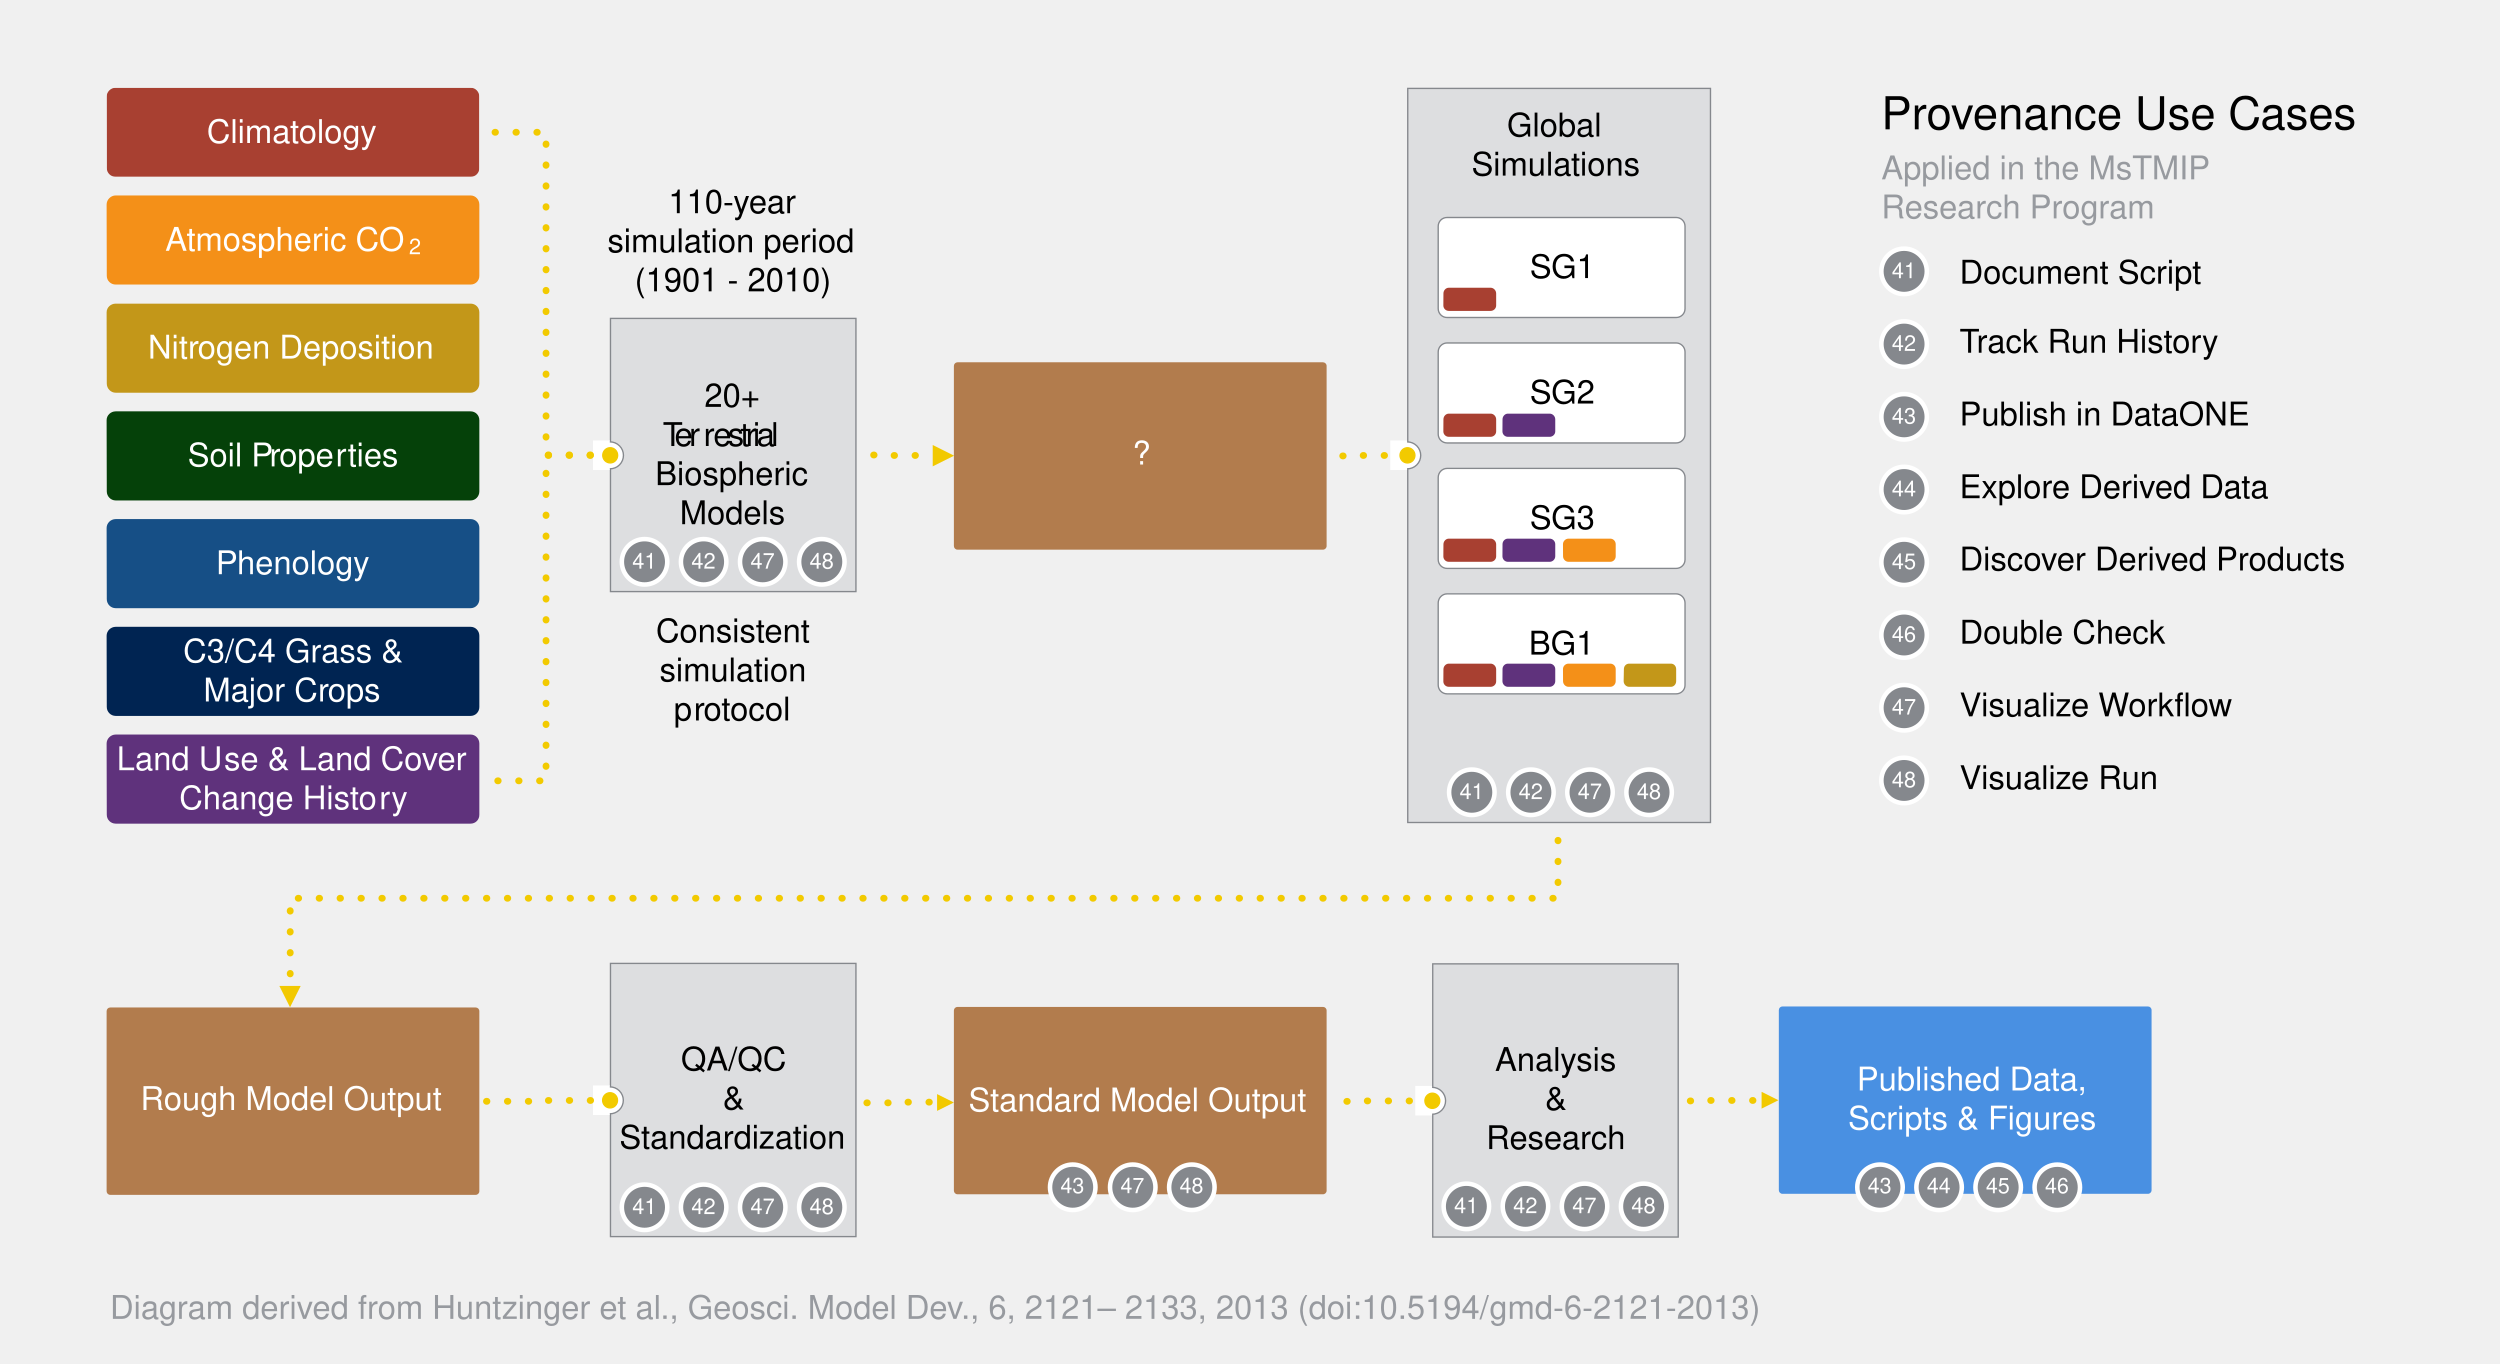
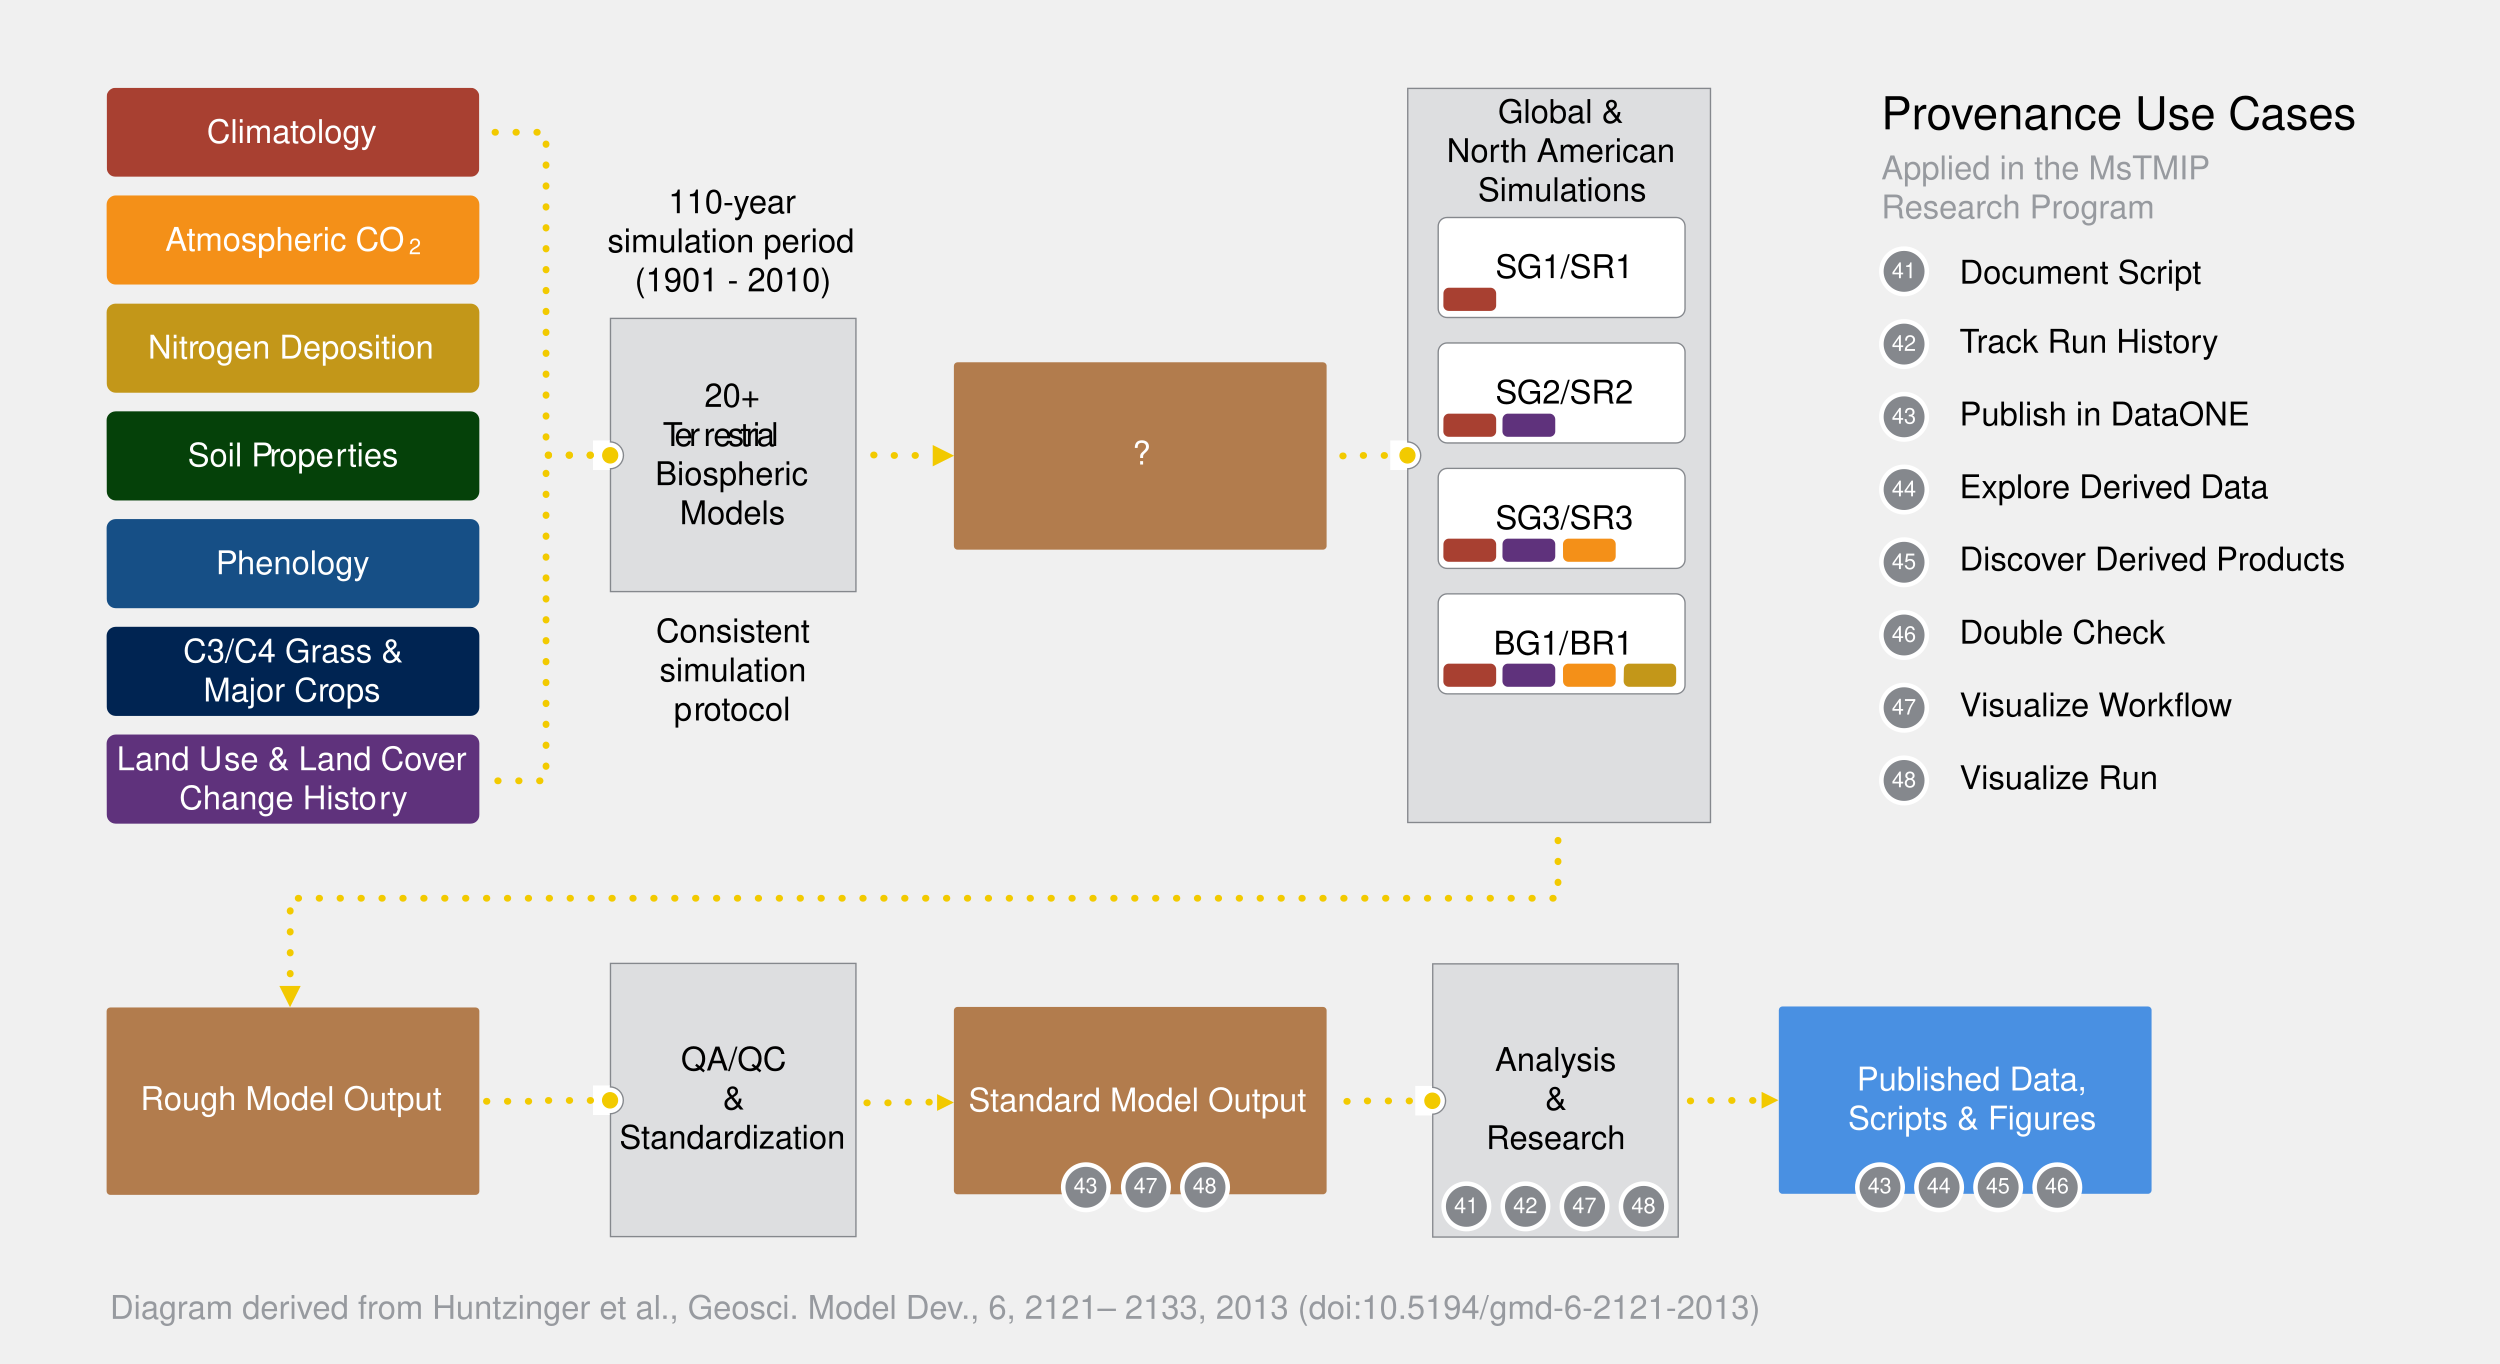
<svg xmlns="http://www.w3.org/2000/svg" xmlns:xlink="http://www.w3.org/1999/xlink" width="5500px" height="3000px" viewBox="0 0 5500 3000" version="1.1">
  <defs>
    <path id="path-1" d="M0,19.894 C0,9.07 9.156,0 19.98,0 L800.782,0 C811.606,0 820,9.07 820,19.894 L820,176.69 C820,187.514 811.606,196 800.782,196 L19.98,196 C9.156,196 0.381,187.514 0.381,176.69 L0,19.894 Z" />
  </defs>
  <g id="Page-1" stroke="none" stroke-width="1" fill="none" fill-rule="evenodd">
    <g id="Artboard">
      <path d="M3097.05,194.5 L3763.05,194.5 L3763.05,1809.5 L3097.05,1809.5 L3097.05,194.5 Z" id="Fill-4" fill="#DDDEE0" />
      <path d="M3097.05,194.5 L3763.05,194.5 L3763.05,1809.5 L3097.05,1809.5 L3097.05,194.5 Z" id="Stroke-5" stroke="#85888D" stroke-width="3" />
      <path d="M3116.914,980.848 C3128.484,992.417 3128.484,1011.175 3116.914,1022.744 C3105.345,1034.313 3086.588,1034.313 3075.018,1022.744 C3063.449,1011.175 3063.449,992.417 3075.018,980.848 C3086.588,969.278 3105.345,969.278 3116.914,980.848 L3116.914,980.848 Z" id="Fill-6" fill="#FFFFFF" />
      <path d="M3116.914,980.848 C3128.483,992.417 3128.483,1011.175 3116.914,1022.744 C3105.345,1034.313 3086.587,1034.313 3075.018,1022.744 C3063.449,1011.175 3063.449,992.417 3075.018,980.848 C3086.587,969.279 3105.345,969.279 3116.914,980.848 L3116.914,980.848 Z" id="Stroke-7" stroke="#85888D" stroke-width="3" />
      <path d="M3058.55,969 L3095.55,969 L3095.55,1034 L3058.55,1034 L3058.55,969 Z" id="Fill-8" fill="#FFFFFF" />
      <path d="M3108,989.964 C3114.379,996.475 3114.379,1007.033 3108,1013.545 C3101.621,1020.057 3091.278,1020.057 3084.899,1013.545 C3078.52,1007.033 3078.52,996.475 3084.899,989.964 C3091.278,983.452 3101.621,983.452 3108,989.964 L3108,989.964 Z" id="Fill-9" fill="#F2CA00" />
      <path d="M3108.001,989.964 C3114.38,996.476 3114.38,1007.034 3108.001,1013.545 C3101.621,1020.057 3091.279,1020.057 3084.899,1013.545 C3078.52,1007.034 3078.52,996.476 3084.899,989.964 C3091.279,983.452 3101.621,983.452 3108.001,989.964 L3108.001,989.964 Z" id="Stroke-10" stroke="#F2CA00" stroke-width="3" />
      <path d="M1343.05,700.5 L1883.05,700.5 L1883.05,1301.5 L1343.05,1301.5 L1343.05,700.5 Z" id="Fill-11" fill="#DDDEE0" />
      <path d="M1343.05,700.5 L1883.05,700.5 L1883.05,1301.5 L1343.05,1301.5 L1343.05,700.5 Z" id="Stroke-12" stroke="#85888D" stroke-width="3" />
      <text id="20+-" font-family="Helvetica" font-size="72" font-weight="260" fill="#000000">
        <tspan x="1549.695" y="895.226">20+ </tspan>
      </text>
      <text id="Terrestrial-" font-family="Helvetica" font-size="72" font-weight="260" letter-spacing="-7.992" fill="#000000">
        <tspan x="1458.111" y="981.226">T</tspan>
        <tspan x="1483.964" y="981.226">er</tspan>
        <tspan x="1547.972" y="981.226" letter-spacing="-1.296">r</tspan>
        <tspan x="1569.355" y="981.226">estrial </tspan>
      </text>
      <text id="Biospheric-" font-family="Helvetica" font-size="72" font-weight="260" fill="#000000">
        <tspan x="1441.443" y="1067.226">Biospheric </tspan>
      </text>
      <text id="Models" font-family="Helvetica" font-size="72" font-weight="260" fill="#000000">
        <tspan x="1495.479" y="1153.226">Models</tspan>
      </text>
      <path d="M1362.914,980.802 C1374.484,992.371 1374.484,1011.129 1362.914,1022.698 C1351.345,1034.267 1332.587,1034.267 1321.018,1022.698 C1309.449,1011.129 1309.449,992.371 1321.018,980.802 C1332.587,969.233 1351.345,969.233 1362.914,980.802 L1362.914,980.802 Z" id="Fill-19" fill="#FFFFFF" />
      <path d="M1362.914,980.802 C1374.483,992.371 1374.483,1011.129 1362.914,1022.698 C1351.345,1034.267 1332.587,1034.267 1321.018,1022.698 C1309.449,1011.129 1309.449,992.371 1321.018,980.802 C1332.587,969.233 1351.345,969.233 1362.914,980.802 L1362.914,980.802 Z" id="Stroke-21" stroke="#85888D" stroke-width="3" />
      <path d="M1304.55,969 L1341.55,969 L1341.55,1034 L1304.55,1034 L1304.55,969 Z" id="Fill-22" fill="#FFFFFF" />
      <path d="M1354,989.918 C1360.379,996.43 1360.379,1006.987 1354,1013.499 C1347.621,1020.011 1337.278,1020.011 1330.899,1013.499 C1324.52,1006.987 1324.52,996.43 1330.899,989.918 C1337.278,983.406 1347.621,983.406 1354,989.918 L1354,989.918 Z" id="Fill-23" fill="#F2CA00" />
      <path d="M1354.001,989.918 C1360.38,996.43 1360.38,1006.987 1354.001,1013.499 C1347.621,1020.011 1337.279,1020.011 1330.899,1013.499 C1324.52,1006.987 1324.52,996.43 1330.899,989.918 C1337.279,983.406 1347.621,983.406 1354.001,989.918 L1354.001,989.918 Z" id="Stroke-24" stroke="#F2CA00" stroke-width="3" />
      <path d="M1299,1002 L1201.281,1002 L1201.281,291 L1054.55,291" id="Stroke-25" stroke="#F2CA00" stroke-width="15" stroke-linecap="round" stroke-dasharray="1,45" />
      <path d="M1299,1717.796 L1201.281,1717.796 L1201.281,1000.796 L1054.55,1000.796" id="Stroke-26" stroke="#F2CA00" stroke-width="15" stroke-linecap="round" stroke-dasharray="1,45" transform="translate(1176.775, 1359.296) scale(1, -1) translate(-1176.775, -1359.296) " />
      <text id="Consistent-" font-family="Helvetica" font-size="72" font-weight="260" fill="#000000">
        <tspan x="1443.023" y="1413.001">Consistent </tspan>
        <tspan x="1451.051" y="1499.001">simulation </tspan>
        <tspan x="1482.335" y="1585.001">p</tspan>
        <tspan x="1526.327" y="1585.001" letter-spacing="-1.296">r</tspan>
        <tspan x="1547.711" y="1585.001">otocol</tspan>
      </text>
      <path d="M3164.05,679 L3164.05,497.843 C3164.05,487.172 3172.655,478.5 3183.327,478.5 L3687.723,478.5 C3698.395,478.5 3707.05,487.172 3707.05,497.843 L3707.05,679.199 C3707.05,689.87 3698.395,698.5 3687.723,698.5 L3183.327,698.5 C3172.655,698.5 3164.05,689.671 3164.05,679 L3164.05,679 Z" id="Fill-27" fill="#FFFFFF" />
      <path d="M3164.05,679 L3164.05,497.843 C3164.05,487.172 3172.655,478.5 3183.326,478.5 L3687.723,478.5 C3698.394,478.5 3707.05,487.172 3707.05,497.843 L3707.05,679.199 C3707.05,689.87 3698.394,698.5 3687.723,698.5 L3183.326,698.5 C3172.655,698.5 3164.05,689.671 3164.05,679 L3164.05,679 Z" id="Stroke-28" stroke="#85888D" stroke-width="3" />
-       <text id="SG1" font-family="Helvetica" font-size="72" font-weight="260" fill="#000000">
-         <tspan x="3365.5" y="611.704">SG1</tspan>
+       <text id="SG1/SR1" font-family="Helvetica" font-size="72" font-weight="260" fill="#000000">
+         <tspan x="3289.948" y="611.704">SG1/SR1</tspan>
      </text>
      <path d="M3164.05,955 L3164.05,774.273 C3164.05,763.449 3172.779,754.5 3183.604,754.5 L3687.446,754.5 C3698.271,754.5 3707.05,763.449 3707.05,774.273 L3707.05,955.074 C3707.05,965.899 3698.271,974.5 3687.446,974.5 L3183.604,974.5 C3172.779,974.5 3164.05,965.824 3164.05,955 L3164.05,955 Z" id="Fill-31" fill="#FFFFFF" />
      <path d="M3164.05,955 L3164.05,774.273 C3164.05,763.449 3172.779,754.5 3183.603,754.5 L3687.446,754.5 C3698.27,754.5 3707.05,763.449 3707.05,774.273 L3707.05,955.075 C3707.05,965.899 3698.27,974.5 3687.446,974.5 L3183.603,974.5 C3172.779,974.5 3164.05,965.825 3164.05,955 L3164.05,955 Z" id="Stroke-33" stroke="#85888D" stroke-width="3" />
-       <text id="SG2" font-family="Helvetica" font-size="72" font-weight="260" fill="#000000">
-         <tspan x="3365.5" y="887.856">SG2</tspan>
-       </text>
-       <path d="M3164.05,1231 L3164.05,1050.426 C3164.05,1039.601 3172.779,1030.5 3183.604,1030.5 L3687.446,1030.5 C3698.271,1030.5 3707.05,1039.601 3707.05,1050.426 L3707.05,1231.227 C3707.05,1242.051 3698.271,1250.5 3687.446,1250.5 L3183.604,1250.5 C3172.779,1250.5 3164.05,1241.824 3164.05,1231 L3164.05,1231 Z" id="Fill-36" fill="#FFFFFF" />
+       <text id="SG2/SR2" font-family="Helvetica" font-size="72" font-weight="260" fill="#000000">
+         <tspan x="3289.948" y="887.856">SG2/SR2</tspan>
+       </text>
+       <path d="M3164.05,1050.426 C3164.05,1039.601 3172.779,1030.5 3183.604,1030.5 L3687.446,1030.5 C3698.271,1030.5 3707.05,1039.601 3707.05,1050.426 L3707.05,1231.227 C3707.05,1242.051 3698.271,1250.5 3687.446,1250.5 L3183.604,1250.5 C3172.779,1250.5 3164.05,1241.824 3164.05,1231 L3164.05,1050.426 Z" id="Fill-36" fill="#FFFFFF" />
      <path d="M3164.05,1231 L3164.05,1050.425 C3164.05,1039.601 3172.779,1030.5 3183.603,1030.5 L3687.446,1030.5 C3698.27,1030.5 3707.05,1039.601 3707.05,1050.425 L3707.05,1231.227 C3707.05,1242.051 3698.27,1250.5 3687.446,1250.5 L3183.603,1250.5 C3172.779,1250.5 3164.05,1241.824 3164.05,1231 L3164.05,1231 Z" id="Stroke-38" stroke="#85888D" stroke-width="3" />
-       <text id="SG3" font-family="Helvetica" font-size="72" font-weight="260" fill="#000000">
-         <tspan x="3365.5" y="1164.009">SG3</tspan>
+       <text id="SG3/SR3" font-family="Helvetica" font-size="72" font-weight="260" fill="#000000">
+         <tspan x="3289.948" y="1164.009">SG3/SR3</tspan>
      </text>
      <path d="M3164.05,1507 L3164.05,1326.578 C3164.05,1315.754 3172.779,1306.5 3183.604,1306.5 L3687.446,1306.5 C3698.271,1306.5 3707.05,1315.754 3707.05,1326.578 L3707.05,1507.38 C3707.05,1518.204 3698.271,1526.5 3687.446,1526.5 L3183.604,1526.5 C3172.779,1526.5 3164.05,1517.824 3164.05,1507 L3164.05,1507 Z" id="Fill-41" fill="#FFFFFF" />
      <path d="M3164.05,1507 L3164.05,1326.578 C3164.05,1315.754 3172.779,1306.5 3183.603,1306.5 L3687.446,1306.5 C3698.27,1306.5 3707.05,1315.754 3707.05,1326.578 L3707.05,1507.38 C3707.05,1518.204 3698.27,1526.5 3687.446,1526.5 L3183.603,1526.5 C3172.779,1526.5 3164.05,1517.824 3164.05,1507 L3164.05,1507 Z" id="Stroke-43" stroke="#85888D" stroke-width="3" />
-       <text id="BG1" font-family="Helvetica" font-size="72" font-weight="260" fill="#000000">
-         <tspan x="3363.484" y="1440.161">BG1</tspan>
-       </text>
-       <g id="Group-48" transform="translate(3237.55, 231)" font-size="72" font-family="Helvetica" fill="#000000" font-weight="260">
-         <text id="Global-">
-           <tspan x="77.798" y="69.272">Global </tspan>
-         </text>
-         <text id="Simulations">
-           <tspan x="-0.214" y="155.272">Simulations</tspan>
-         </text>
-       </g>
+       <text id="BG1/BR1" font-family="Helvetica" font-size="72" font-weight="260" fill="#000000">
+         <tspan x="3285.9" y="1440.161">BG1/BR1</tspan>
+       </text>
      <path d="M3305.376,949.1 L3305.55,922.558 C3305.55,915.866 3310.8,910 3317.492,910 L3409.252,910 C3415.943,910 3421.55,915.866 3421.55,922.558 L3421.55,949.1 C3421.55,955.792 3415.943,961 3409.252,961 L3317.492,961 C3310.8,961 3305.376,955.792 3305.376,949.1 L3305.376,949.1 Z" id="Fill-51" fill="#5F327C" />
      <path d="M3175.376,949.1 L3175.55,922.558 C3175.55,915.866 3180.8,910 3187.492,910 L3279.252,910 C3285.943,910 3291.55,915.866 3291.55,922.558 L3291.55,949.1 C3291.55,955.792 3285.943,961 3279.252,961 L3187.492,961 C3180.8,961 3175.376,955.792 3175.376,949.1 L3175.376,949.1 Z" id="Fill-52" fill="#A84031" />
      <path d="M3175.376,672.1 L3175.55,645.558 C3175.55,638.866 3180.8,633 3187.492,633 L3279.252,633 C3285.943,633 3291.55,638.866 3291.55,645.558 L3291.55,672.1 C3291.55,678.792 3285.943,684 3279.252,684 L3187.492,684 C3180.8,684 3175.376,678.792 3175.376,672.1 L3175.376,672.1 Z" id="Fill-53" fill="#A84031" />
      <path d="M3175.376,1224.1 L3175.55,1197.558 C3175.55,1190.866 3180.8,1185 3187.492,1185 L3279.252,1185 C3285.943,1185 3291.55,1190.866 3291.55,1197.558 L3291.55,1224.1 C3291.55,1230.792 3285.943,1236 3279.252,1236 L3187.492,1236 C3180.8,1236 3175.376,1230.792 3175.376,1224.1 L3175.376,1224.1 Z" id="Fill-55" fill="#A84031" />
      <path d="M3175.376,1499.1 L3175.55,1472.558 C3175.55,1465.866 3180.8,1460 3187.492,1460 L3279.252,1460 C3285.943,1460 3291.55,1465.866 3291.55,1472.558 L3291.55,1499.1 C3291.55,1505.792 3285.943,1511 3279.252,1511 L3187.492,1511 C3180.8,1511 3175.376,1505.792 3175.376,1499.1 L3175.376,1499.1 Z" id="Fill-57" fill="#A84031" />
      <path d="M3305.376,1223.793 L3305.55,1197.25 C3305.55,1190.559 3310.8,1185 3317.492,1185 L3409.252,1185 C3415.943,1185 3421.55,1190.559 3421.55,1197.25 L3421.55,1223.793 C3421.55,1230.484 3415.943,1236 3409.252,1236 L3317.492,1236 C3310.8,1236 3305.376,1230.484 3305.376,1223.793 L3305.376,1223.793 Z" id="Fill-54" fill="#5F327C" />
      <path d="M3438.709,1223.793 L3438.55,1197.25 C3438.55,1190.559 3444.134,1185 3450.825,1185 L3542.585,1185 C3549.277,1185 3554.55,1190.559 3554.55,1197.25 L3554.55,1223.793 C3554.55,1230.484 3549.277,1236 3542.585,1236 L3450.825,1236 C3444.134,1236 3438.709,1230.484 3438.709,1223.793 L3438.709,1223.793 Z" id="Fill-56" fill="#F49018" />
      <path d="M3305.376,1498.577 L3305.55,1472.034 C3305.55,1465.342 3310.8,1460 3317.492,1460 L3409.252,1460 C3415.943,1460 3421.55,1465.342 3421.55,1472.034 L3421.55,1498.577 C3421.55,1505.268 3415.943,1511 3409.252,1511 L3317.492,1511 C3310.8,1511 3305.376,1505.268 3305.376,1498.577 L3305.376,1498.577 Z" id="Fill-59" fill="#5F327C" />
      <path d="M3438.709,1498.577 L3438.55,1472.034 C3438.55,1465.342 3444.134,1460 3450.825,1460 L3542.585,1460 C3549.277,1460 3554.55,1465.342 3554.55,1472.034 L3554.55,1498.577 C3554.55,1505.268 3549.277,1511 3542.585,1511 L3450.825,1511 C3444.134,1511 3438.709,1505.268 3438.709,1498.577 L3438.709,1498.577 Z" id="Fill-61" fill="#F49018" />
      <path d="M3572.042,1498.577 L3572.55,1472.034 C3572.55,1465.342 3577.467,1460 3584.158,1460 L3675.919,1460 C3682.61,1460 3687.55,1465.342 3687.55,1472.034 L3687.55,1498.577 C3687.55,1505.268 3682.61,1511 3675.919,1511 L3584.158,1511 C3577.467,1511 3572.042,1505.268 3572.042,1498.577 L3572.042,1498.577 Z" id="Fill-62" fill="#C39719" />
      <g id="Group-71" transform="translate(234.55, 193)">
        <mask id="mask-2" fill="white">
          <use xlink:href="#path-1" />
        </mask>
        <g id="Clip-70" />
        <path d="M0,196 L820,196 L820,0 L0,0 L0,196 Z" id="Fill-69" fill="#A84031" mask="url(#mask-2)" />
      </g>
      <text id="Climatology" font-family="Helvetica" font-size="72" font-weight="260" fill="#FFFFFF">
        <tspan x="454.923" y="314.61">Climatology</tspan>
      </text>
      <path d="M234.931,606.842 L234.55,450.047 C234.55,439.223 243.706,430 254.53,430 L1035.332,430 C1046.156,430 1054.55,439.223 1054.55,450.047 L1054.55,606.842 C1054.55,617.667 1046.156,626 1035.332,626 L254.53,626 C243.706,626 234.931,617.667 234.931,606.842 L234.931,606.842 Z" id="Fill-73" fill="#F49018" />
      <g id="Group-77" transform="translate(363.55, 483)" font-family="Helvetica" fill="#FFFFFF" font-weight="260">
        <text id="Atmospheric-CO" font-size="72">
          <tspan x="-0.019" y="68.763">Atmospheric CO</tspan>
        </text>
        <text id="2" font-size="48">
          <tspan x="536.093" y="76.283">2</tspan>
        </text>
      </g>
      <path d="M234.931,843.995 L234.55,687.2 C234.55,676.375 243.706,668 254.53,668 L1035.332,668 C1046.156,668 1054.55,676.375 1054.55,687.2 L1054.55,843.995 C1054.55,854.819 1046.156,864 1035.332,864 L254.53,864 C243.706,864 234.931,854.819 234.931,843.995 L234.931,843.995 Z" id="Fill-78" fill="#C39719" />
      <text id="Nitrogen-Deposition" font-family="Helvetica" font-size="72" font-weight="260" fill="#FFFFFF">
        <tspan x="325.503" y="788.916">Nit</tspan>
        <tspan x="413.487" y="788.916" letter-spacing="-1.296">r</tspan>
        <tspan x="434.871" y="788.916">ogen Deposition</tspan>
      </text>
      <path d="M234.931,1081.148 L234.55,924.352 C234.55,913.528 243.706,905 254.53,905 L1035.332,905 C1046.156,905 1054.55,913.528 1054.55,924.352 L1054.55,1081.148 C1054.55,1091.972 1046.156,1101 1035.332,1101 L254.53,1101 C243.706,1101 234.931,1091.972 234.931,1081.148 L234.931,1081.148 Z" id="Fill-81" fill="#054109" />
      <text id="Soil-Properties" font-family="Helvetica" font-size="72" font-weight="260" fill="#FFFFFF">
        <tspan x="412.911" y="1026.068">Soil P</tspan>
        <tspan x="592.911" y="1026.068" letter-spacing="-1.296">r</tspan>
        <tspan x="614.295" y="1026.068">ope</tspan>
        <tspan x="738.351" y="1026.068" letter-spacing="1.296">r</tspan>
        <tspan x="764.919" y="1026.068">ties</tspan>
      </text>
      <path d="M234.931,1318.3 L234.55,1161.505 C234.55,1150.681 243.706,1142 254.53,1142 L1035.332,1142 C1046.156,1142 1054.55,1150.681 1054.55,1161.505 L1054.55,1318.3 C1054.55,1329.125 1046.156,1338 1035.332,1338 L254.53,1338 C243.706,1338 234.931,1329.125 234.931,1318.3 L234.931,1318.3 Z" id="Fill-84" fill="#164F86" />
      <text id="Phenology" font-family="Helvetica" font-size="72" font-weight="260" fill="#FFFFFF">
        <tspan x="474.867" y="1263.221">Phenology</tspan>
      </text>
      <path d="M234.931,1555.453 L234.55,1398.658 C234.55,1387.833 243.706,1379 254.53,1379 L1035.332,1379 C1046.156,1379 1054.55,1387.833 1054.55,1398.658 L1054.55,1555.453 C1054.55,1566.277 1046.156,1575 1035.332,1575 L254.53,1575 C243.706,1575 234.931,1566.277 234.931,1555.453 L234.931,1555.453 Z" id="Fill-87" fill="#002452" />
      <g id="Group-91" transform="translate(402.55, 1388)" font-size="72" font-family="Helvetica" fill="#FFFFFF" font-weight="260">
        <text id="C3/C4-Grass-&amp;--">
          <tspan x="0.317" y="69.249">C3/C4 Grass &amp;  </tspan>
        </text>
        <text id="Major-Crops">
          <tspan x="45.029" y="155.249">Major C</tspan>
          <tspan x="297.029" y="155.249" letter-spacing="-1.296">r</tspan>
          <tspan x="318.413" y="155.249">ops</tspan>
        </text>
      </g>
      <path d="M234.931,1792.606 L234.55,1635.811 C234.55,1624.986 243.706,1616 254.53,1616 L1035.332,1616 C1046.156,1616 1054.55,1624.986 1054.55,1635.811 L1054.55,1792.606 C1054.55,1803.43 1046.156,1812 1035.332,1812 L254.53,1812 C243.706,1812 234.931,1803.43 234.931,1792.606 L234.931,1792.606 Z" id="Fill-92" fill="#5F327C" />
      <g id="Group-97" transform="translate(256.55, 1625)" font-size="72" font-family="Helvetica" fill="#FFFFFF" font-weight="260">
        <text id="Land-U">
          <tspan x="0.229" y="69.401">Land U</tspan>
        </text>
        <text id="se-&amp;-Land-Cover-">
          <tspan x="236.317" y="69.401">se &amp; Land Cover </tspan>
        </text>
        <text id="Change-History">
          <tspan x="137.677" y="155.401">Change Histo</tspan>
          <tspan x="577.813" y="155.401" letter-spacing="1.296">r</tspan>
          <tspan x="604.381" y="155.401">y</tspan>
        </text>
      </g>
      <path d="M3046,1003 L2964.17,1003 L2964.17,1002 L2921,1002" id="Stroke-98" stroke="#F2CA00" stroke-width="15" stroke-linecap="round" stroke-dasharray="1,45" transform="translate(2983.5, 1002.5) scale(1, -1) translate(-2983.5, -1002.5) " />
      <path d="M2014,1002 L1938.062,1002 L1938.062,1001 L1898,1001" id="Stroke-99" stroke="#F2CA00" stroke-width="15" stroke-linecap="round" stroke-dasharray="1,45,1,45" />
      <path d="M2192.128,3378.021 L2025.759,3378.021 L2025.759,588.846 L1873.949,588.846" id="Stroke-114" stroke="#F2CA00" stroke-width="15" stroke-linecap="round" stroke-dasharray="1,45" transform="translate(2033.039, 1983.433) rotate(90) translate(-2033.039, -1983.433) " />
      <path d="M1343.05,2119.5 L1883.05,2119.5 L1883.05,2720.5 L1343.05,2720.5 L1343.05,2119.5 Z" id="Fill-101" fill="#DDDEE0" />
      <path d="M1343.05,2119.5 L1883.05,2119.5 L1883.05,2720.5 L1343.05,2720.5 L1343.05,2119.5 Z" id="Stroke-103" stroke="#85888D" stroke-width="3" />
      <path d="M1362.629,2399.802 C1374.198,2411.371 1374.198,2430.129 1362.629,2441.698 C1351.06,2453.267 1332.302,2453.267 1320.733,2441.698 C1309.164,2430.129 1309.164,2411.371 1320.733,2399.802 C1332.302,2388.233 1351.06,2388.233 1362.629,2399.802 L1362.629,2399.802 Z" id="Fill-109" fill="#FFFFFF" />
      <path d="M1362.629,2399.802 C1374.198,2411.371 1374.198,2430.129 1362.629,2441.698 C1351.06,2453.267 1332.302,2453.267 1320.733,2441.698 C1309.164,2430.129 1309.164,2411.371 1320.733,2399.802 C1332.302,2388.232 1351.06,2388.232 1362.629,2399.802 L1362.629,2399.802 Z" id="Stroke-111" stroke="#85888D" stroke-width="3" />
      <path d="M1304.55,2388 L1341.55,2388 L1341.55,2453 L1304.55,2453 L1304.55,2388 Z" id="Fill-113" fill="#FFFFFF" />
      <path d="M1353.715,2408.918 C1360.094,2415.43 1360.094,2425.987 1353.715,2432.499 C1347.336,2439.011 1336.993,2439.011 1330.614,2432.499 C1324.234,2425.987 1324.234,2415.43 1330.614,2408.918 C1336.993,2402.406 1347.336,2402.406 1353.715,2408.918 L1353.715,2408.918 Z" id="Fill-114" fill="#F2CA00" />
      <path d="M1353.715,2408.918 C1360.094,2415.43 1360.094,2425.987 1353.715,2432.499 C1347.335,2439.011 1336.993,2439.011 1330.613,2432.499 C1324.234,2425.987 1324.234,2415.43 1330.613,2408.918 C1336.993,2402.406 1347.335,2402.406 1353.715,2408.918 L1353.715,2408.918 Z" id="Stroke-115" stroke="#F2CA00" stroke-width="3" />
      <path d="M1299.387,2422.864 L1171.844,2422.864 L1171.844,2421 L1054.55,2421" id="Stroke-116" stroke="#F2CA00" stroke-width="15" stroke-linecap="round" stroke-dasharray="1,45" transform="translate(1176.968, 2421.932) scale(1, -1) translate(-1176.968, -2421.932) " />
      <rect id="Rectangle-1" fill="#B27C4D" x="234.55" y="2216.458" width="820" height="412.221" rx="8" />
      <path d="M614.55,2216 L614.55,2169 L661.55,2192.5 L614.55,2216 Z" id="Triangle-1" fill="#F2C900" transform="translate(638.05, 2192.5) rotate(90) translate(-638.05, -2192.5) " />
      <path d="M2052,1026 L2052,979 L2099,1002.5 L2052,1026 Z" id="Triangle-3" fill="#F2C900" />
      <path d="M3856.55,2421 L3749.844,2421 L3749.844,2422 L3693.55,2422" id="Stroke-100" stroke="#F2CA00" stroke-width="15" stroke-linecap="round" stroke-dasharray="1,45" />
      <path d="M3875.5,2439 L3875.5,2402 L3912.5,2420.5 L3875.5,2439 Z" id="Triangle-4" fill="#F2C900" />
      <path d="M2044.55,2426.226 L1960.68,2426.226 L1960.68,2424.726 L1883.55,2424.726" id="Stroke-117" stroke="#F2CA00" stroke-width="15" stroke-linecap="round" stroke-dasharray="1,45" transform="translate(1964.05, 2425.476) scale(1, -1) translate(-1964.05, -2425.476) " />
      <path d="M2061.55,2444 L2061.55,2407 L2098.55,2425.5 L2061.55,2444 Z" id="Triangle-2" fill="#F2C900" />
      <text id="QA/QC-" font-family="Helvetica" font-size="72" font-weight="260" fill="#000000">
        <tspan x="1498.022" y="2355">QA/QC </tspan>
        <tspan x="1590.038" y="2441">&amp;</tspan>
        <tspan x="1362.626" y="2527">Standardization</tspan>
      </text>
      <path d="M3153.233,2120.5 L3693.233,2120.5 L3693.233,2721.5 L3153.233,2721.5 L3153.233,2120.5 Z" id="Fill-102" fill="#DDDEE0" />
      <path d="M3152.05,2120.5 L3692.05,2120.5 L3692.05,2721.5 L3152.05,2721.5 L3152.05,2120.5 Z" id="Stroke-104" stroke="#85888D" stroke-width="3" />
      <path d="M3171.629,2400.802 C3183.198,2412.371 3183.198,2431.129 3171.629,2442.698 C3160.06,2454.267 3141.302,2454.267 3129.733,2442.698 C3118.164,2431.129 3118.164,2412.371 3129.733,2400.802 C3141.302,2389.233 3160.06,2389.233 3171.629,2400.802 L3171.629,2400.802 Z" id="Fill-110" fill="#FFFFFF" />
      <path d="M3171.629,2400.802 C3183.198,2412.371 3183.198,2431.129 3171.629,2442.698 C3160.06,2454.267 3141.302,2454.267 3129.733,2442.698 C3118.164,2431.129 3118.164,2412.371 3129.733,2400.802 C3141.302,2389.232 3160.06,2389.232 3171.629,2400.802 L3171.629,2400.802 Z" id="Stroke-112" stroke="#85888D" stroke-width="3" />
      <path d="M3113.55,2389 L3150.55,2389 L3150.55,2454 L3113.55,2454 L3113.55,2389 Z" id="Fill-115" fill="#FFFFFF" />
      <path d="M3162.715,2409.918 C3169.094,2416.43 3169.094,2426.987 3162.715,2433.499 C3156.336,2440.011 3145.993,2440.011 3139.614,2433.499 C3133.234,2426.987 3133.234,2416.43 3139.614,2409.918 C3145.993,2403.406 3156.336,2403.406 3162.715,2409.918 L3162.715,2409.918 Z" id="Fill-116" fill="#F2CA00" />
      <path d="M3162.715,2409.918 C3169.094,2416.43 3169.094,2426.987 3162.715,2433.499 C3156.335,2440.011 3145.993,2440.011 3139.613,2433.499 C3133.234,2426.987 3133.234,2416.43 3139.613,2409.918 C3145.993,2403.406 3156.335,2403.406 3162.715,2409.918 L3162.715,2409.918 Z" id="Stroke-118" stroke="#F2CA00" stroke-width="3" />
      <path d="M3101,2423 L3007.753,2423 L3007.753,2422 L2922,2422" id="Stroke-119" stroke="#F2CA00" stroke-width="15" stroke-linecap="round" stroke-dasharray="1,45" transform="translate(3011.5, 2422.5) scale(1, -1) translate(-3011.5, -2422.5) " />
      <text id="Analysis" font-family="Helvetica" font-size="72" font-weight="260" fill="#000000">
        <tspan x="3289.022" y="2356">Analysis</tspan>
        <tspan x="3399.038" y="2442">&amp;</tspan>
        <tspan x="3269.618" y="2528">Research</tspan>
      </text>
      <text id="Rough-Model-Output" font-family="Helvetica" font-size="72" font-weight="260" fill="#FFFFFF">
        <tspan x="308.918" y="2442">Rough Model Output</tspan>
      </text>
      <rect id="Rectangle-3" fill="#B27C4D" x="2098.55" y="797.039" width="820" height="412.221" rx="8" />
      <text id="?" font-family="Helvetica" font-size="72" font-weight="260" fill="#FFFFFF">
        <tspan x="2491.05" y="1022">?</tspan>
      </text>
      <rect id="Rectangle-2" fill="#B27C4D" x="2098.55" y="2215.19" width="820" height="412.221" rx="8" />
      <text id="Standard-Model-Outpu" font-family="Helvetica" font-size="72" font-weight="260" fill="#FFFFFF">
        <tspan x="2130.59" y="2445">Standard Model Output</tspan>
      </text>
      <rect id="Rectangle-4" fill="#4990E2" x="3913.45" y="2214.19" width="820" height="412.221" rx="8" />
      <text id="Published-Data," font-family="Helvetica" font-size="72" font-weight="260" fill="#FFFFFF">
        <tspan x="4084.982" y="2399">Published Data,</tspan>
        <tspan x="4065.65" y="2485">Scripts &amp; Figures</tspan>
      </text>
-       <g id="Oval-1-+-47" transform="translate(1368, 1186)">
+       <g id="Oval-1-+-53" transform="translate(4139, 547)">
        <circle id="Oval-1" stroke="#FFFFFF" stroke-width="10" fill="#85888D" cx="50" cy="50" r="50" />
        <text id="41" font-family="Helvetica" font-size="48" font-weight="260" fill="#FFFFFF">
          <tspan x="23" y="65">41</tspan>
        </text>
      </g>
-       <g id="Oval-1-+-53" transform="translate(4139, 547)">
+       <g id="Oval-1-+-58" transform="translate(4139, 707)">
+         <circle id="Oval-1" stroke="#FFFFFF" stroke-width="10" fill="#85888D" cx="50" cy="50" r="50" />
+         <text id="42" font-family="Helvetica" font-size="48" font-weight="260" fill="#FFFFFF">
+           <tspan x="23" y="65">42</tspan>
+         </text>
+       </g>
+       <g id="Oval-1-+-59" transform="translate(4139, 867)">
+         <circle id="Oval-1" stroke="#FFFFFF" stroke-width="10" fill="#85888D" cx="50" cy="50" r="50" />
+         <text id="43" font-family="Helvetica" font-size="48" font-weight="260" fill="#FFFFFF">
+           <tspan x="23" y="65">43</tspan>
+         </text>
+       </g>
+       <g id="Oval-1-+-60" transform="translate(4139, 1027)">
+         <circle id="Oval-1" stroke="#FFFFFF" stroke-width="10" fill="#85888D" cx="50" cy="50" r="50" />
+         <text id="44" font-family="Helvetica" font-size="48" font-weight="260" fill="#FFFFFF">
+           <tspan x="23" y="65">44</tspan>
+         </text>
+       </g>
+       <g id="Oval-1-+-61" transform="translate(4139, 1187)">
+         <circle id="Oval-1" stroke="#FFFFFF" stroke-width="10" fill="#85888D" cx="50" cy="50" r="50" />
+         <text id="45" font-family="Helvetica" font-size="48" font-weight="260" fill="#FFFFFF">
+           <tspan x="23" y="65">45</tspan>
+         </text>
+       </g>
+       <g id="Oval-1-+-75" transform="translate(4139, 1347)">
+         <circle id="Oval-1" stroke="#FFFFFF" stroke-width="10" fill="#85888D" cx="50" cy="50" r="50" />
+         <text id="46" font-family="Helvetica" font-size="48" font-weight="260" fill="#FFFFFF">
+           <tspan x="23" y="65">46</tspan>
+         </text>
+       </g>
+       <g id="Oval-1-+-76" transform="translate(4139, 1507)">
+         <circle id="Oval-1" stroke="#FFFFFF" stroke-width="10" fill="#85888D" cx="50" cy="50" r="50" />
+         <text id="47" font-family="Helvetica" font-size="48" font-weight="260" fill="#FFFFFF">
+           <tspan x="23" y="65">47</tspan>
+         </text>
+       </g>
+       <g id="Oval-1-+-77" transform="translate(4139, 1667)">
+         <circle id="Oval-1" stroke="#FFFFFF" stroke-width="10" fill="#85888D" cx="50" cy="50" r="50" />
+         <text id="48" font-family="Helvetica" font-size="48" font-weight="260" fill="#FFFFFF">
+           <tspan x="23" y="65">48</tspan>
+         </text>
+       </g>
+       <g id="Oval-1-+-50" transform="translate(3176, 2604)">
        <circle id="Oval-1" stroke="#FFFFFF" stroke-width="10" fill="#85888D" cx="50" cy="50" r="50" />
        <text id="41" font-family="Helvetica" font-size="48" font-weight="260" fill="#FFFFFF">
          <tspan x="23" y="65">41</tspan>
        </text>
      </g>
-       <g id="Oval-1-+-58" transform="translate(4139, 707)">
+       <g id="Oval-1-+-67" transform="translate(3306, 2604)">
        <circle id="Oval-1" stroke="#FFFFFF" stroke-width="10" fill="#85888D" cx="50" cy="50" r="50" />
        <text id="42" font-family="Helvetica" font-size="48" font-weight="260" fill="#FFFFFF">
          <tspan x="23" y="65">42</tspan>
        </text>
      </g>
-       <g id="Oval-1-+-59" transform="translate(4139, 867)">
-         <circle id="Oval-1" stroke="#FFFFFF" stroke-width="10" fill="#85888D" cx="50" cy="50" r="50" />
-         <text id="43" font-family="Helvetica" font-size="48" font-weight="260" fill="#FFFFFF">
-           <tspan x="23" y="65">43</tspan>
-         </text>
-       </g>
-       <g id="Oval-1-+-60" transform="translate(4139, 1027)">
-         <circle id="Oval-1" stroke="#FFFFFF" stroke-width="10" fill="#85888D" cx="50" cy="50" r="50" />
-         <text id="44" font-family="Helvetica" font-size="48" font-weight="260" fill="#FFFFFF">
-           <tspan x="23" y="65">44</tspan>
-         </text>
-       </g>
-       <g id="Oval-1-+-61" transform="translate(4139, 1187)">
-         <circle id="Oval-1" stroke="#FFFFFF" stroke-width="10" fill="#85888D" cx="50" cy="50" r="50" />
-         <text id="45" font-family="Helvetica" font-size="48" font-weight="260" fill="#FFFFFF">
-           <tspan x="23" y="65">45</tspan>
-         </text>
-       </g>
-       <g id="Oval-1-+-75" transform="translate(4139, 1347)">
-         <circle id="Oval-1" stroke="#FFFFFF" stroke-width="10" fill="#85888D" cx="50" cy="50" r="50" />
-         <text id="46" font-family="Helvetica" font-size="48" font-weight="260" fill="#FFFFFF">
-           <tspan x="23" y="65">46</tspan>
-         </text>
-       </g>
-       <g id="Oval-1-+-76" transform="translate(4139, 1507)">
+       <g id="Oval-1-+-68" transform="translate(3436, 2604)">
        <circle id="Oval-1" stroke="#FFFFFF" stroke-width="10" fill="#85888D" cx="50" cy="50" r="50" />
        <text id="47" font-family="Helvetica" font-size="48" font-weight="260" fill="#FFFFFF">
          <tspan x="23" y="65">47</tspan>
        </text>
      </g>
-       <g id="Oval-1-+-77" transform="translate(4139, 1667)">
+       <g id="Oval-1-+-69" transform="translate(3566, 2604)">
        <circle id="Oval-1" stroke="#FFFFFF" stroke-width="10" fill="#85888D" cx="50" cy="50" r="50" />
        <text id="48" font-family="Helvetica" font-size="48" font-weight="260" fill="#FFFFFF">
          <tspan x="23" y="65">48</tspan>
        </text>
      </g>
-       <g id="Oval-1-+-54" transform="translate(1498, 1186)">
-         <circle id="Oval-1" stroke="#FFFFFF" stroke-width="10" fill="#85888D" cx="50" cy="50" r="50" />
-         <text id="42" font-family="Helvetica" font-size="48" font-weight="260" fill="#FFFFFF">
-           <tspan x="23" y="65">42</tspan>
-         </text>
-       </g>
-       <g id="Oval-1-+-55" transform="translate(1628, 1186)">
-         <circle id="Oval-1" stroke="#FFFFFF" stroke-width="10" fill="#85888D" cx="50" cy="50" r="50" />
-         <text id="47" font-family="Helvetica" font-size="48" font-weight="260" fill="#FFFFFF">
-           <tspan x="23" y="65">47</tspan>
-         </text>
-       </g>
-       <g id="Oval-1-+-56" transform="translate(1758, 1186)">
-         <circle id="Oval-1" stroke="#FFFFFF" stroke-width="10" fill="#85888D" cx="50" cy="50" r="50" />
-         <text id="48" font-family="Helvetica" font-size="48" font-weight="260" fill="#FFFFFF">
-           <tspan x="23" y="65">48</tspan>
-         </text>
-       </g>
-       <g id="Oval-1-+-49" transform="translate(1368, 2606)">
-         <circle id="Oval-1" stroke="#FFFFFF" stroke-width="10" fill="#85888D" cx="50" cy="50" r="50" />
-         <text id="41" font-family="Helvetica" font-size="48" font-weight="260" fill="#FFFFFF">
-           <tspan x="23" y="65">41</tspan>
-         </text>
-       </g>
-       <g id="Oval-1-+-57" transform="translate(1498, 2606)">
-         <circle id="Oval-1" stroke="#FFFFFF" stroke-width="10" fill="#85888D" cx="50" cy="50" r="50" />
-         <text id="42" font-family="Helvetica" font-size="48" font-weight="260" fill="#FFFFFF">
-           <tspan x="23" y="65">42</tspan>
-         </text>
-       </g>
-       <g id="Oval-1-+-62" transform="translate(1628, 2606)">
-         <circle id="Oval-1" stroke="#FFFFFF" stroke-width="10" fill="#85888D" cx="50" cy="50" r="50" />
-         <text id="47" font-family="Helvetica" font-size="48" font-weight="260" fill="#FFFFFF">
-           <tspan x="23" y="65">47</tspan>
-         </text>
-       </g>
-       <g id="Oval-1-+-63" transform="translate(1758, 2606)">
-         <circle id="Oval-1" stroke="#FFFFFF" stroke-width="10" fill="#85888D" cx="50" cy="50" r="50" />
-         <text id="48" font-family="Helvetica" font-size="48" font-weight="260" fill="#FFFFFF">
-           <tspan x="23" y="65">48</tspan>
-         </text>
-       </g>
-       <g id="Oval-1-+-48" transform="translate(3188, 1693)">
-         <circle id="Oval-1" stroke="#FFFFFF" stroke-width="10" fill="#85888D" cx="50" cy="50" r="50" />
-         <text id="41" font-family="Helvetica" font-size="48" font-weight="260" fill="#FFFFFF">
-           <tspan x="23" y="65">41</tspan>
-         </text>
-       </g>
-       <g id="Oval-1-+-64" transform="translate(3318, 1693)">
-         <circle id="Oval-1" stroke="#FFFFFF" stroke-width="10" fill="#85888D" cx="50" cy="50" r="50" />
-         <text id="42" font-family="Helvetica" font-size="48" font-weight="260" fill="#FFFFFF">
-           <tspan x="23" y="65">42</tspan>
-         </text>
-       </g>
-       <g id="Oval-1-+-65" transform="translate(3448, 1693)">
-         <circle id="Oval-1" stroke="#FFFFFF" stroke-width="10" fill="#85888D" cx="50" cy="50" r="50" />
-         <text id="47" font-family="Helvetica" font-size="48" font-weight="260" fill="#FFFFFF">
-           <tspan x="23" y="65">47</tspan>
-         </text>
-       </g>
-       <g id="Oval-1-+-66" transform="translate(3578, 1693)">
-         <circle id="Oval-1" stroke="#FFFFFF" stroke-width="10" fill="#85888D" cx="50" cy="50" r="50" />
-         <text id="48" font-family="Helvetica" font-size="48" font-weight="260" fill="#FFFFFF">
-           <tspan x="23" y="65">48</tspan>
-         </text>
-       </g>
-       <g id="Oval-1-+-50" transform="translate(3176, 2604)">
-         <circle id="Oval-1" stroke="#FFFFFF" stroke-width="10" fill="#85888D" cx="50" cy="50" r="50" />
-         <text id="41" font-family="Helvetica" font-size="48" font-weight="260" fill="#FFFFFF">
-           <tspan x="23" y="65">41</tspan>
-         </text>
-       </g>
-       <g id="Oval-1-+-67" transform="translate(3306, 2604)">
-         <circle id="Oval-1" stroke="#FFFFFF" stroke-width="10" fill="#85888D" cx="50" cy="50" r="50" />
-         <text id="42" font-family="Helvetica" font-size="48" font-weight="260" fill="#FFFFFF">
-           <tspan x="23" y="65">42</tspan>
-         </text>
-       </g>
-       <g id="Oval-1-+-68" transform="translate(3436, 2604)">
-         <circle id="Oval-1" stroke="#FFFFFF" stroke-width="10" fill="#85888D" cx="50" cy="50" r="50" />
-         <text id="47" font-family="Helvetica" font-size="48" font-weight="260" fill="#FFFFFF">
-           <tspan x="23" y="65">47</tspan>
-         </text>
-       </g>
-       <g id="Oval-1-+-69" transform="translate(3566, 2604)">
-         <circle id="Oval-1" stroke="#FFFFFF" stroke-width="10" fill="#85888D" cx="50" cy="50" r="50" />
-         <text id="48" font-family="Helvetica" font-size="48" font-weight="260" fill="#FFFFFF">
-           <tspan x="23" y="65">48</tspan>
-         </text>
-       </g>
      <g id="Oval-1-+-51" transform="translate(4086, 2562)">
        <circle id="Oval-1" stroke="#FFFFFF" stroke-width="10" fill="#85888D" cx="50" cy="50" r="50" />
        <text id="43" font-family="Helvetica" font-size="47.172" font-weight="260" fill="#FFFFFF">
          <tspan x="23" y="63">43</tspan>
        </text>
      </g>
-       <g id="Oval-1-+-52" transform="translate(2310, 2562)">
+       <g id="Oval-1-+-52" transform="translate(2339, 2562)">
        <circle id="Oval-1" stroke="#FFFFFF" stroke-width="10" fill="#85888D" cx="50" cy="50" r="50" />
        <text id="43" font-family="Helvetica" font-size="47.172" font-weight="260" fill="#FFFFFF">
          <tspan x="23" y="63">43</tspan>
        </text>
      </g>
      <g id="Oval-1-+-70" transform="translate(4216, 2562.136)">
        <circle id="Oval-1" stroke="#FFFFFF" stroke-width="10" fill="#85888D" cx="50" cy="50" r="50" />
        <text id="44" font-family="Helvetica" font-size="47.172" font-weight="260" fill="#FFFFFF">
          <tspan x="23" y="63">44</tspan>
        </text>
      </g>
      <g id="Oval-1-+-71" transform="translate(4346, 2562.136)">
        <circle id="Oval-1" stroke="#FFFFFF" stroke-width="10" fill="#85888D" cx="50" cy="50" r="50" />
        <text id="45" font-family="Helvetica" font-size="47.172" font-weight="260" fill="#FFFFFF">
          <tspan x="23" y="63">45</tspan>
        </text>
      </g>
      <g id="Oval-1-+-72" transform="translate(4476, 2562.136)">
        <circle id="Oval-1" stroke="#FFFFFF" stroke-width="10" fill="#85888D" cx="50" cy="50" r="50" />
        <text id="46" font-family="Helvetica" font-size="47.172" font-weight="260" fill="#FFFFFF">
          <tspan x="23" y="63">46</tspan>
        </text>
      </g>
-       <g id="Oval-1-+-74" transform="translate(2442.05, 2562)">
+       <g id="Oval-1-+-74" transform="translate(2471.05, 2562)">
        <circle id="Oval-1" stroke="#FFFFFF" stroke-width="10" fill="#85888D" cx="50" cy="50" r="50" />
        <text id="47" font-family="Helvetica" font-size="47.172" font-weight="260" fill="#FFFFFF">
          <tspan x="23" y="63">47</tspan>
        </text>
      </g>
-       <g id="Oval-1-+-73" transform="translate(2572.05, 2562)">
+       <g id="Oval-1-+-73" transform="translate(2601.05, 2562)">
        <circle id="Oval-1" stroke="#FFFFFF" stroke-width="10" fill="#85888D" cx="50" cy="50" r="50" />
        <text id="48" font-family="Helvetica" font-size="47.172" font-weight="260" fill="#FFFFFF">
          <tspan x="23" y="63">48</tspan>
        </text>
      </g>
      <text id="110-year" font-family="Helvetica" font-size="72" font-weight="260" fill="#000000">
        <tspan x="1470.444" y="469">110-year</tspan>
        <tspan x="1336.452" y="555">simulation period</tspan>
        <tspan x="1396.392" y="641">(1901 - 2010)</tspan>
      </text>
      <text id="Provenance-Use-Cases" font-family="Helvetica" font-size="100" font-weight="260" fill="#000000">
        <tspan x="4139" y="284.5">Provenance Use Cases</tspan>
      </text>
      <text id="Applied-in-the-MsTMI" font-family="Helvetica" font-size="72" font-weight="260" fill="#979A9F">
        <tspan x="4139" y="394.5">Applied in the MsTMIP </tspan>
        <tspan x="4139" y="480.5">Research Program</tspan>
      </text>
      <text id="Document-Script" font-family="Helvetica" font-size="72" font-weight="260" fill="#000000">
        <tspan x="4311" y="624">Document Script</tspan>
      </text>
      <text id="Track-Run-History" font-family="Helvetica" font-size="72" font-weight="260" fill="#000000">
        <tspan x="4311" y="776">Track Run History</tspan>
      </text>
      <text id="Publish-in-DataONE" font-family="Helvetica" font-size="72" font-weight="260" fill="#000000">
        <tspan x="4311" y="936">Publish in DataONE</tspan>
      </text>
      <text id="Explore-Derived-Data" font-family="Helvetica" font-size="72" font-weight="260" fill="#000000">
        <tspan x="4311" y="1096">Explore Derived Data</tspan>
      </text>
      <text id="Discover-Derived-Pro" font-family="Helvetica" font-size="72" font-weight="260" fill="#000000">
        <tspan x="4311" y="1255">Discover Derived Products</tspan>
      </text>
      <text id="Double-Check" font-family="Helvetica" font-size="72" font-weight="260" fill="#000000">
        <tspan x="4311" y="1416">Double Check</tspan>
      </text>
      <text id="Visualize-Workflow" font-family="Helvetica" font-size="72" font-weight="260" fill="#000000">
        <tspan x="4311" y="1576">Visualize Workflow</tspan>
      </text>
      <text id="Visualize-Run" font-family="Helvetica" font-size="72" font-weight="260" fill="#000000">
        <tspan x="4311" y="1736">Visualize Run</tspan>
      </text>
      <text id="Diagram-derived-from" font-family="Helvetica" font-size="72" font-weight="260" fill="#979A9F">
        <tspan x="242" y="2901.5">Diagram derived from Huntzinger et al., Geosci. Model Dev., 6, 2121– 2133, 2013 (doi:10.5194/gmd-6-2121-2013)</tspan>
      </text>
+       <text id="Global-&amp;" font-family="Helvetica" font-size="72" font-weight="260" fill="#000000">
+         <tspan x="3295.46" y="270.501">Global &amp;</tspan>
+         <tspan x="3182.78" y="356.501">North American</tspan>
+         <tspan x="3251.468" y="442.501">Simulations</tspan>
+       </text>
    </g>
  </g>
</svg>
